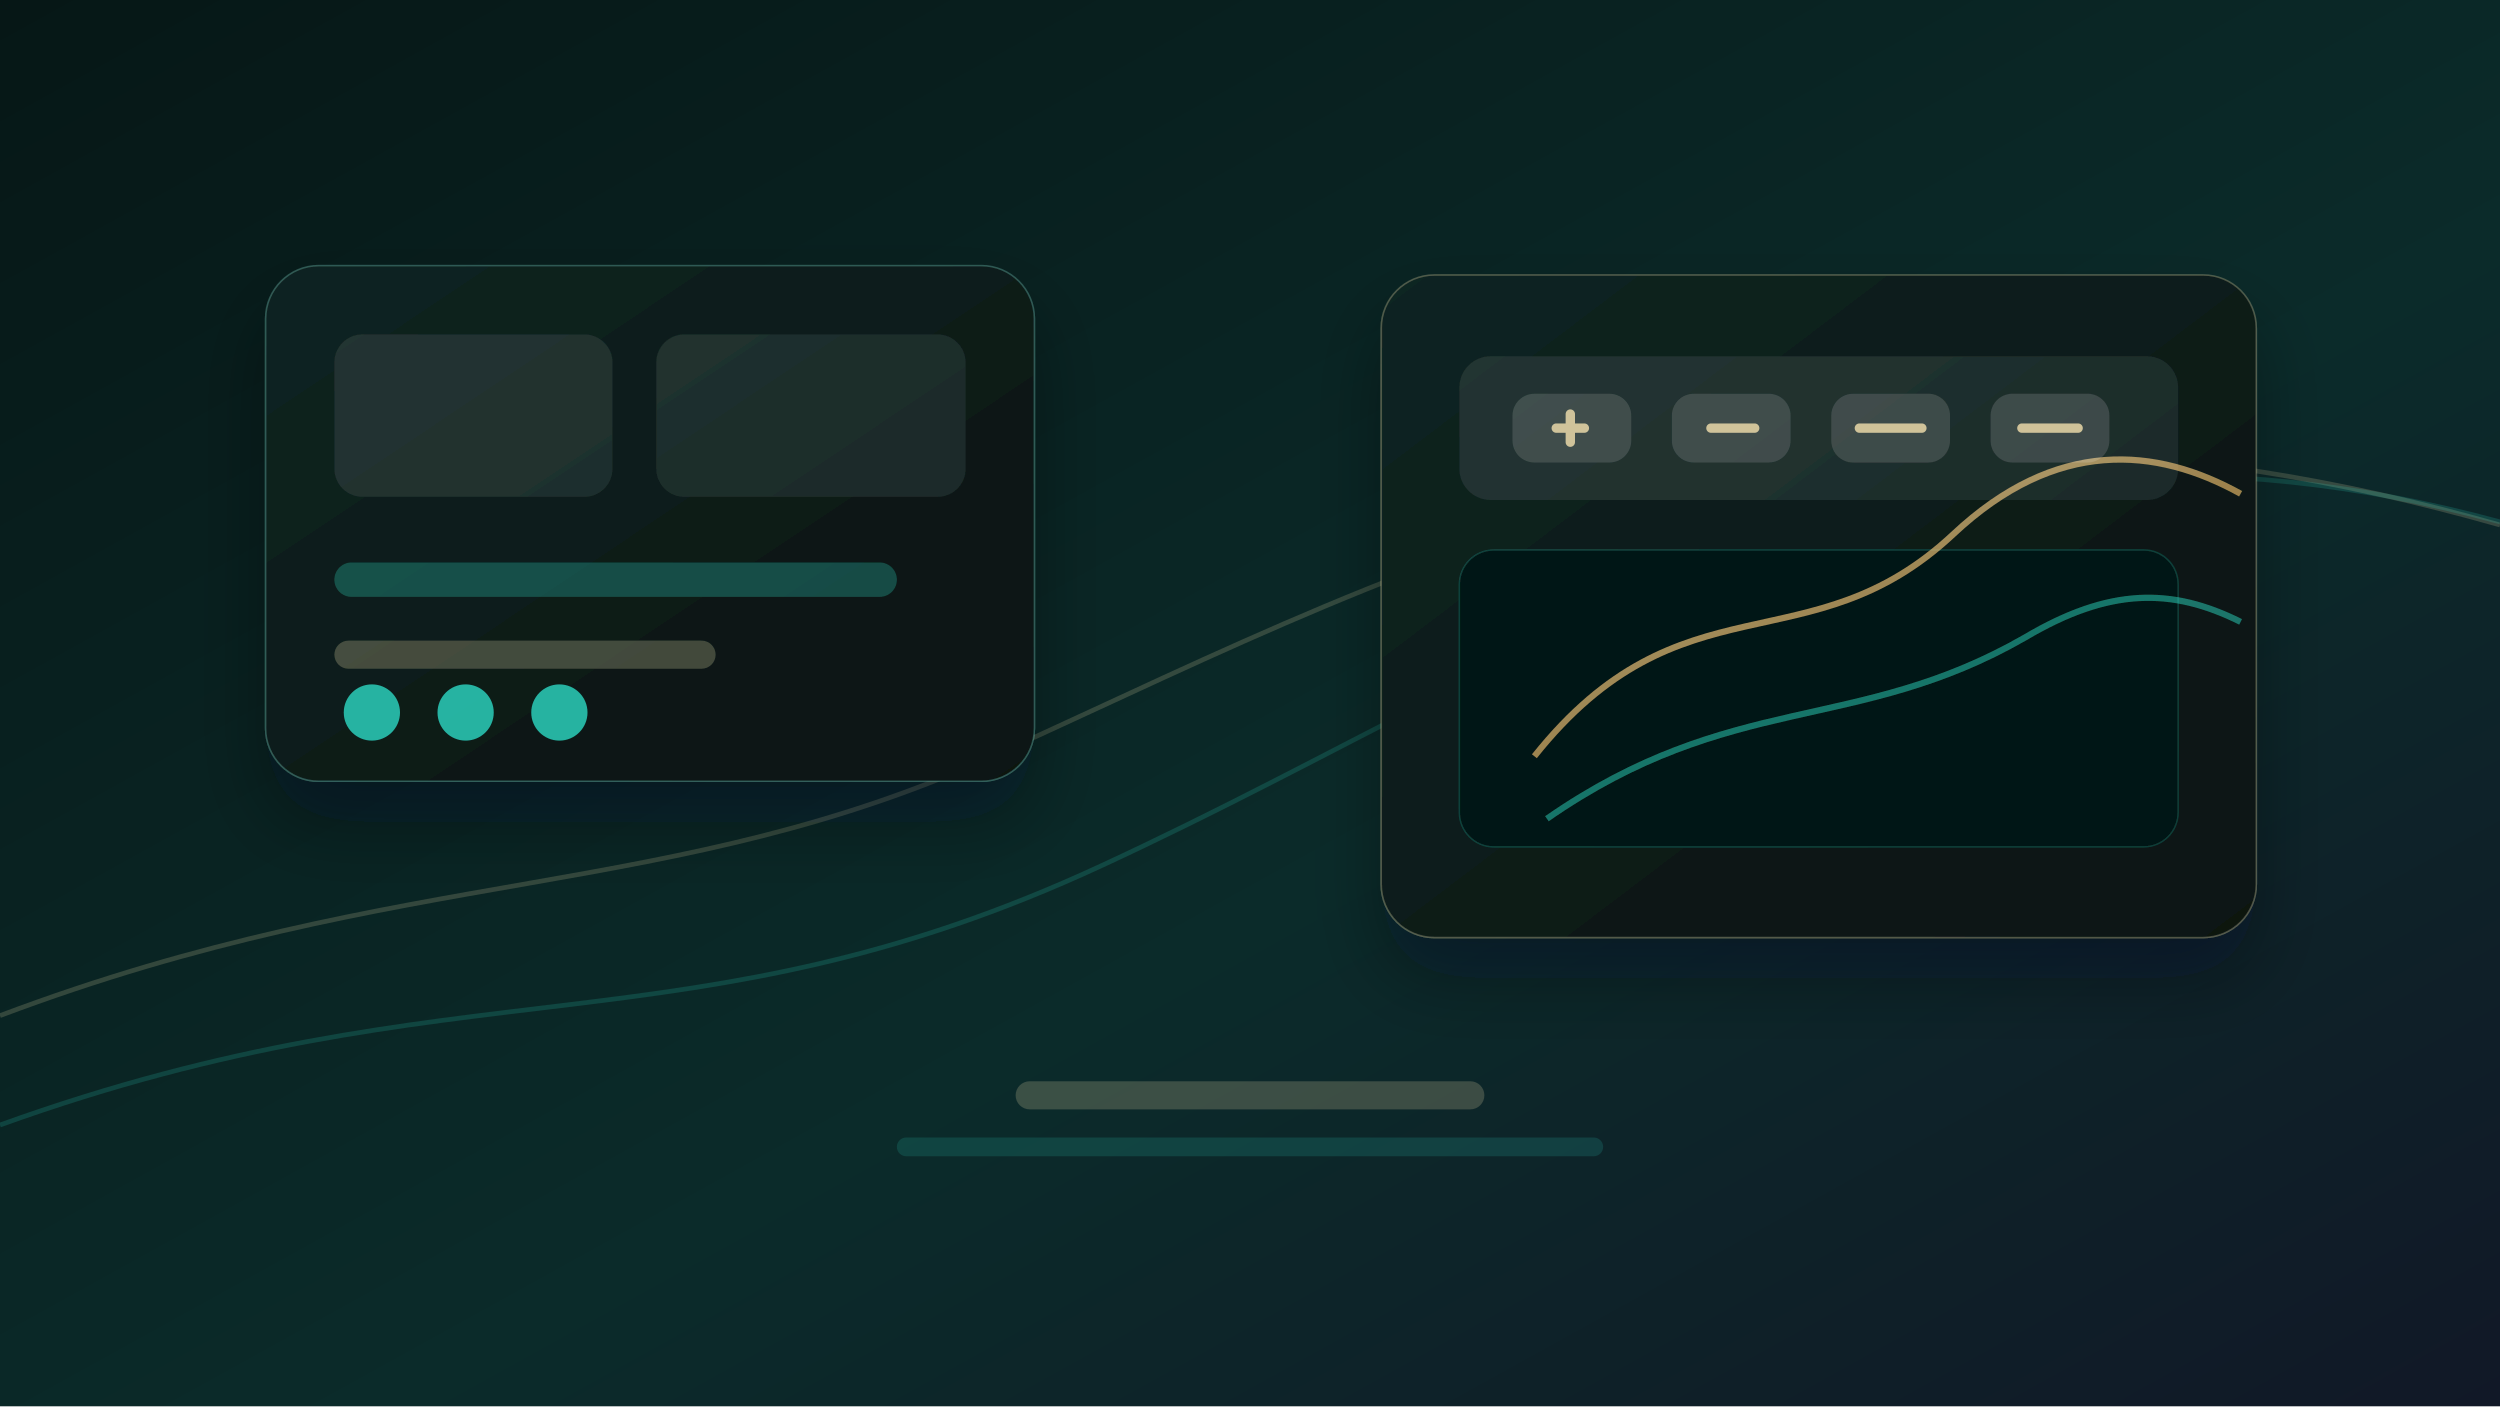
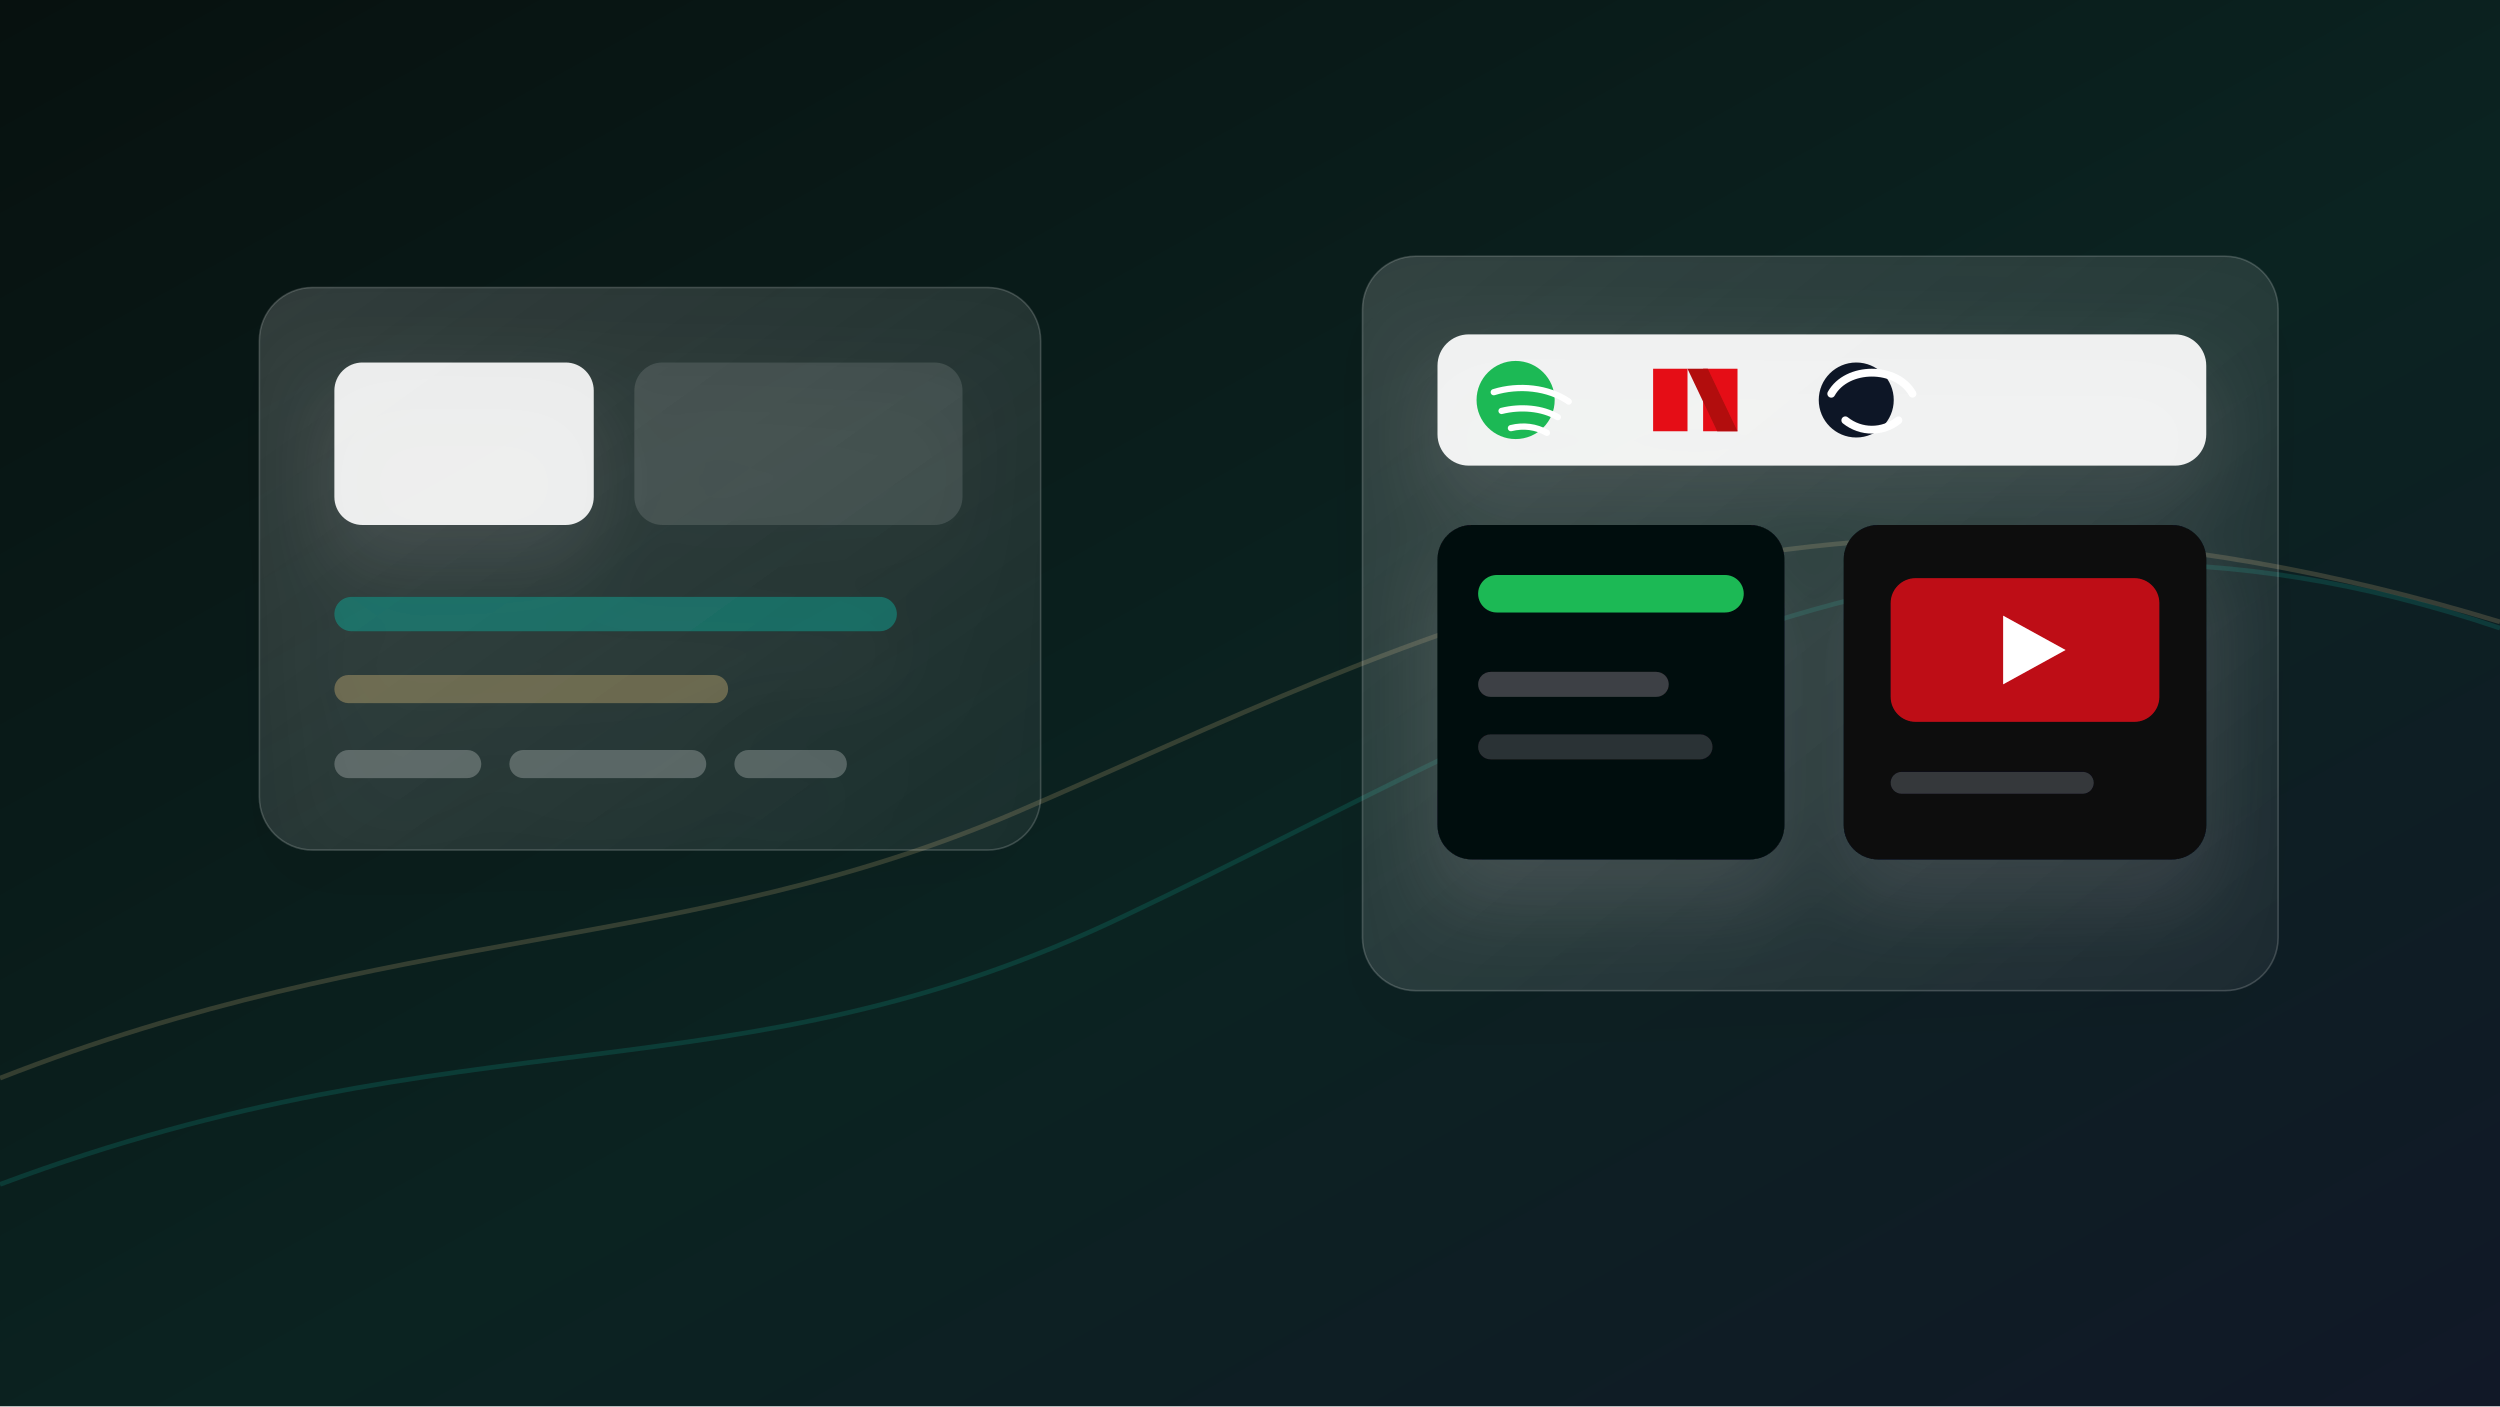
- <svg xmlns="http://www.w3.org/2000/svg" width="1600" height="900" viewBox="0 0 1600 900" role="img" aria-label="Premium digital membership service hero visual">
+ <svg xmlns="http://www.w3.org/2000/svg" width="1600" height="900" viewBox="0 0 1600 900" role="img" aria-label="Membership subscription portal hero visual">
  <defs>
    <linearGradient id="bg" x1="0" y1="0" x2="1" y2="1">
-       <stop stop-color="#061716" />
-       <stop offset=".58" stop-color="#0b2b2a" />
+       <stop stop-color="#07110f" />
+       <stop offset=".55" stop-color="#0b2321" />
      <stop offset="1" stop-color="#111827" />
    </linearGradient>
-     <linearGradient id="panel" x1="0" y1="0" x2="1" y2="1">
-       <stop stop-color="#102522" />
-       <stop offset="1" stop-color="#071211" />
-     </linearGradient>
-     <linearGradient id="gold" x1="0" y1="0" x2="1" y2="1">
-       <stop stop-color="#f8e4b0" />
-       <stop offset="1" stop-color="#b7791f" />
+     <linearGradient id="glass" x1="0" y1="0" x2="1" y2="1">
+       <stop stop-color="#ffffff" stop-opacity=".16" />
+       <stop offset="1" stop-color="#ffffff" stop-opacity=".05" />
    </linearGradient>
    <filter id="s" x="-20%" y="-20%" width="140%" height="150%" color-interpolation-filters="sRGB">
-       <feDropShadow dx="0" dy="26" stdDeviation="24" flood-color="#020617" flood-opacity=".34" />
+       <feDropShadow dx="0" dy="26" stdDeviation="24" flood-color="#020617" flood-opacity=".36" />
    </filter>
  </defs>
  <rect width="1600" height="900" fill="url(#bg)" />
-   <path d="M0 650c260-98 430-72 640-168 280-128 532-268 960-146" fill="none" stroke="#f8e4b0" stroke-opacity=".18" stroke-width="3" />
-   <path d="M0 720c294-106 442-44 705-166 296-137 520-322 895-220" fill="none" stroke="#2dd4bf" stroke-opacity=".18" stroke-width="3" />
+   <path d="M0 690c250-98 440-80 650-170 260-112 510-256 950-122" fill="none" stroke="#f7d28b" stroke-width="3" stroke-opacity=".18" />
+   <path d="M0 758c300-112 470-52 720-172 286-136 526-304 880-184" fill="none" stroke="#14b8a6" stroke-width="3" stroke-opacity=".18" />
  <g filter="url(#s)">
-     <rect x="884" y="176" width="560" height="424" rx="34" fill="url(#panel)" stroke="#f8e4b0" stroke-opacity=".28" />
-     <rect x="934" y="228" width="460" height="92" rx="20" fill="#ffffff" opacity=".08" />
-     <rect x="934" y="352" width="460" height="190" rx="22" fill="#041412" stroke="#2dd4bf" stroke-opacity=".22" />
-     <path d="M982 484c94-118 176-56 268-142 66-62 130-56 184-26" fill="none" stroke="url(#gold)" stroke-width="4" opacity=".72" />
-     <path d="M990 524c118-82 198-54 306-116 54-32 94-32 138-10" fill="none" stroke="#2dd4bf" stroke-width="4" opacity=".5" />
-     <g fill="#fff" opacity=".14">
-       <rect x="968" y="252" width="76" height="44" rx="14" />
-       <rect x="1070" y="252" width="76" height="44" rx="14" />
-       <rect x="1172" y="252" width="76" height="44" rx="14" />
-       <rect x="1274" y="252" width="76" height="44" rx="14" />
-     </g>
-     <path d="M996 274h18m-9-9v18M1095 274h28M1190 274h40M1294 274h36" stroke="#f8e4b0" stroke-width="6" stroke-linecap="round" opacity=".78" />
+     <rect x="872" y="164" width="586" height="470" rx="34" fill="url(#glass)" stroke="#ffffff" stroke-opacity=".18" />
+     <rect x="920" y="214" width="492" height="84" rx="20" fill="#ffffff" opacity=".92" />
+     <circle cx="970" cy="256" r="25" fill="#1db954" />
+     <path d="M956 251c16-5 35-3 48 6m-43 6c12-3 26-2 36 4m-30 7c8-2 16-1 23 3" fill="none" stroke="#fff" stroke-width="4" stroke-linecap="round" />
+     <path d="M1058 236h22v40h-22zM1090 236h22v40h-22z" fill="#e50914" />
+     <path d="M1080 236h13l19 40h-13l-19-40Z" fill="#b20710" />
+     <circle cx="1188" cy="256" r="24" fill="#111827" />
+     <path d="M1172 252c10-18 42-18 52 0m-43 17c10 8 24 8 34 0" fill="none" stroke="#fff" stroke-width="5" stroke-linecap="round" />
+     <rect x="920" y="336" width="222" height="214" rx="22" fill="#050b0f" />
+     <rect x="946" y="368" width="170" height="24" rx="12" fill="#1db954" />
+     <rect x="946" y="430" width="122" height="16" rx="8" fill="#fff" opacity=".22" />
+     <rect x="946" y="470" width="150" height="16" rx="8" fill="#fff" opacity=".16" />
+     <rect x="1180" y="336" width="232" height="214" rx="22" fill="#090b10" />
+     <rect x="1210" y="370" width="172" height="92" rx="16" fill="#e50914" opacity=".82" />
+     <path d="M1282 394v44l40-22-40-22Z" fill="#fff" />
+     <rect x="1210" y="494" width="130" height="14" rx="7" fill="#fff" opacity=".18" />
  </g>
  <g filter="url(#s)">
-     <rect x="170" y="170" width="492" height="330" rx="34" fill="url(#panel)" stroke="#7dd3c7" stroke-opacity=".32" />
-     <rect x="214" y="214" width="178" height="104" rx="18" fill="#fff" opacity=".08" />
-     <rect x="420" y="214" width="198" height="104" rx="18" fill="#fff" opacity=".08" />
-     <rect x="214" y="360" width="360" height="22" rx="11" fill="#2dd4bf" opacity=".28" />
-     <rect x="214" y="410" width="244" height="18" rx="9" fill="#f8e4b0" opacity=".24" />
-     <g fill="#2dd4bf" opacity=".82">
-       <circle cx="238" cy="456" r="18" />
-       <circle cx="298" cy="456" r="18" />
-       <circle cx="358" cy="456" r="18" />
+     <rect x="166" y="184" width="500" height="360" rx="34" fill="url(#glass)" stroke="#ffffff" stroke-opacity=".18" />
+     <rect x="214" y="232" width="166" height="104" rx="18" fill="#ffffff" opacity=".9" />
+     <rect x="406" y="232" width="210" height="104" rx="18" fill="#ffffff" opacity=".12" />
+     <rect x="214" y="382" width="360" height="22" rx="11" fill="#14b8a6" opacity=".42" />
+     <rect x="214" y="432" width="252" height="18" rx="9" fill="#f7d28b" opacity=".32" />
+     <g fill="#ffffff" opacity=".24">
+       <rect x="214" y="480" width="94" height="18" rx="9" />
+       <rect x="326" y="480" width="126" height="18" rx="9" />
+       <rect x="470" y="480" width="72" height="18" rx="9" />
    </g>
  </g>
-   <rect x="650" y="692" width="300" height="18" rx="9" fill="#f8e4b0" opacity=".2" />
-   <rect x="574" y="728" width="452" height="12" rx="6" fill="#2dd4bf" opacity=".16" />
</svg>
